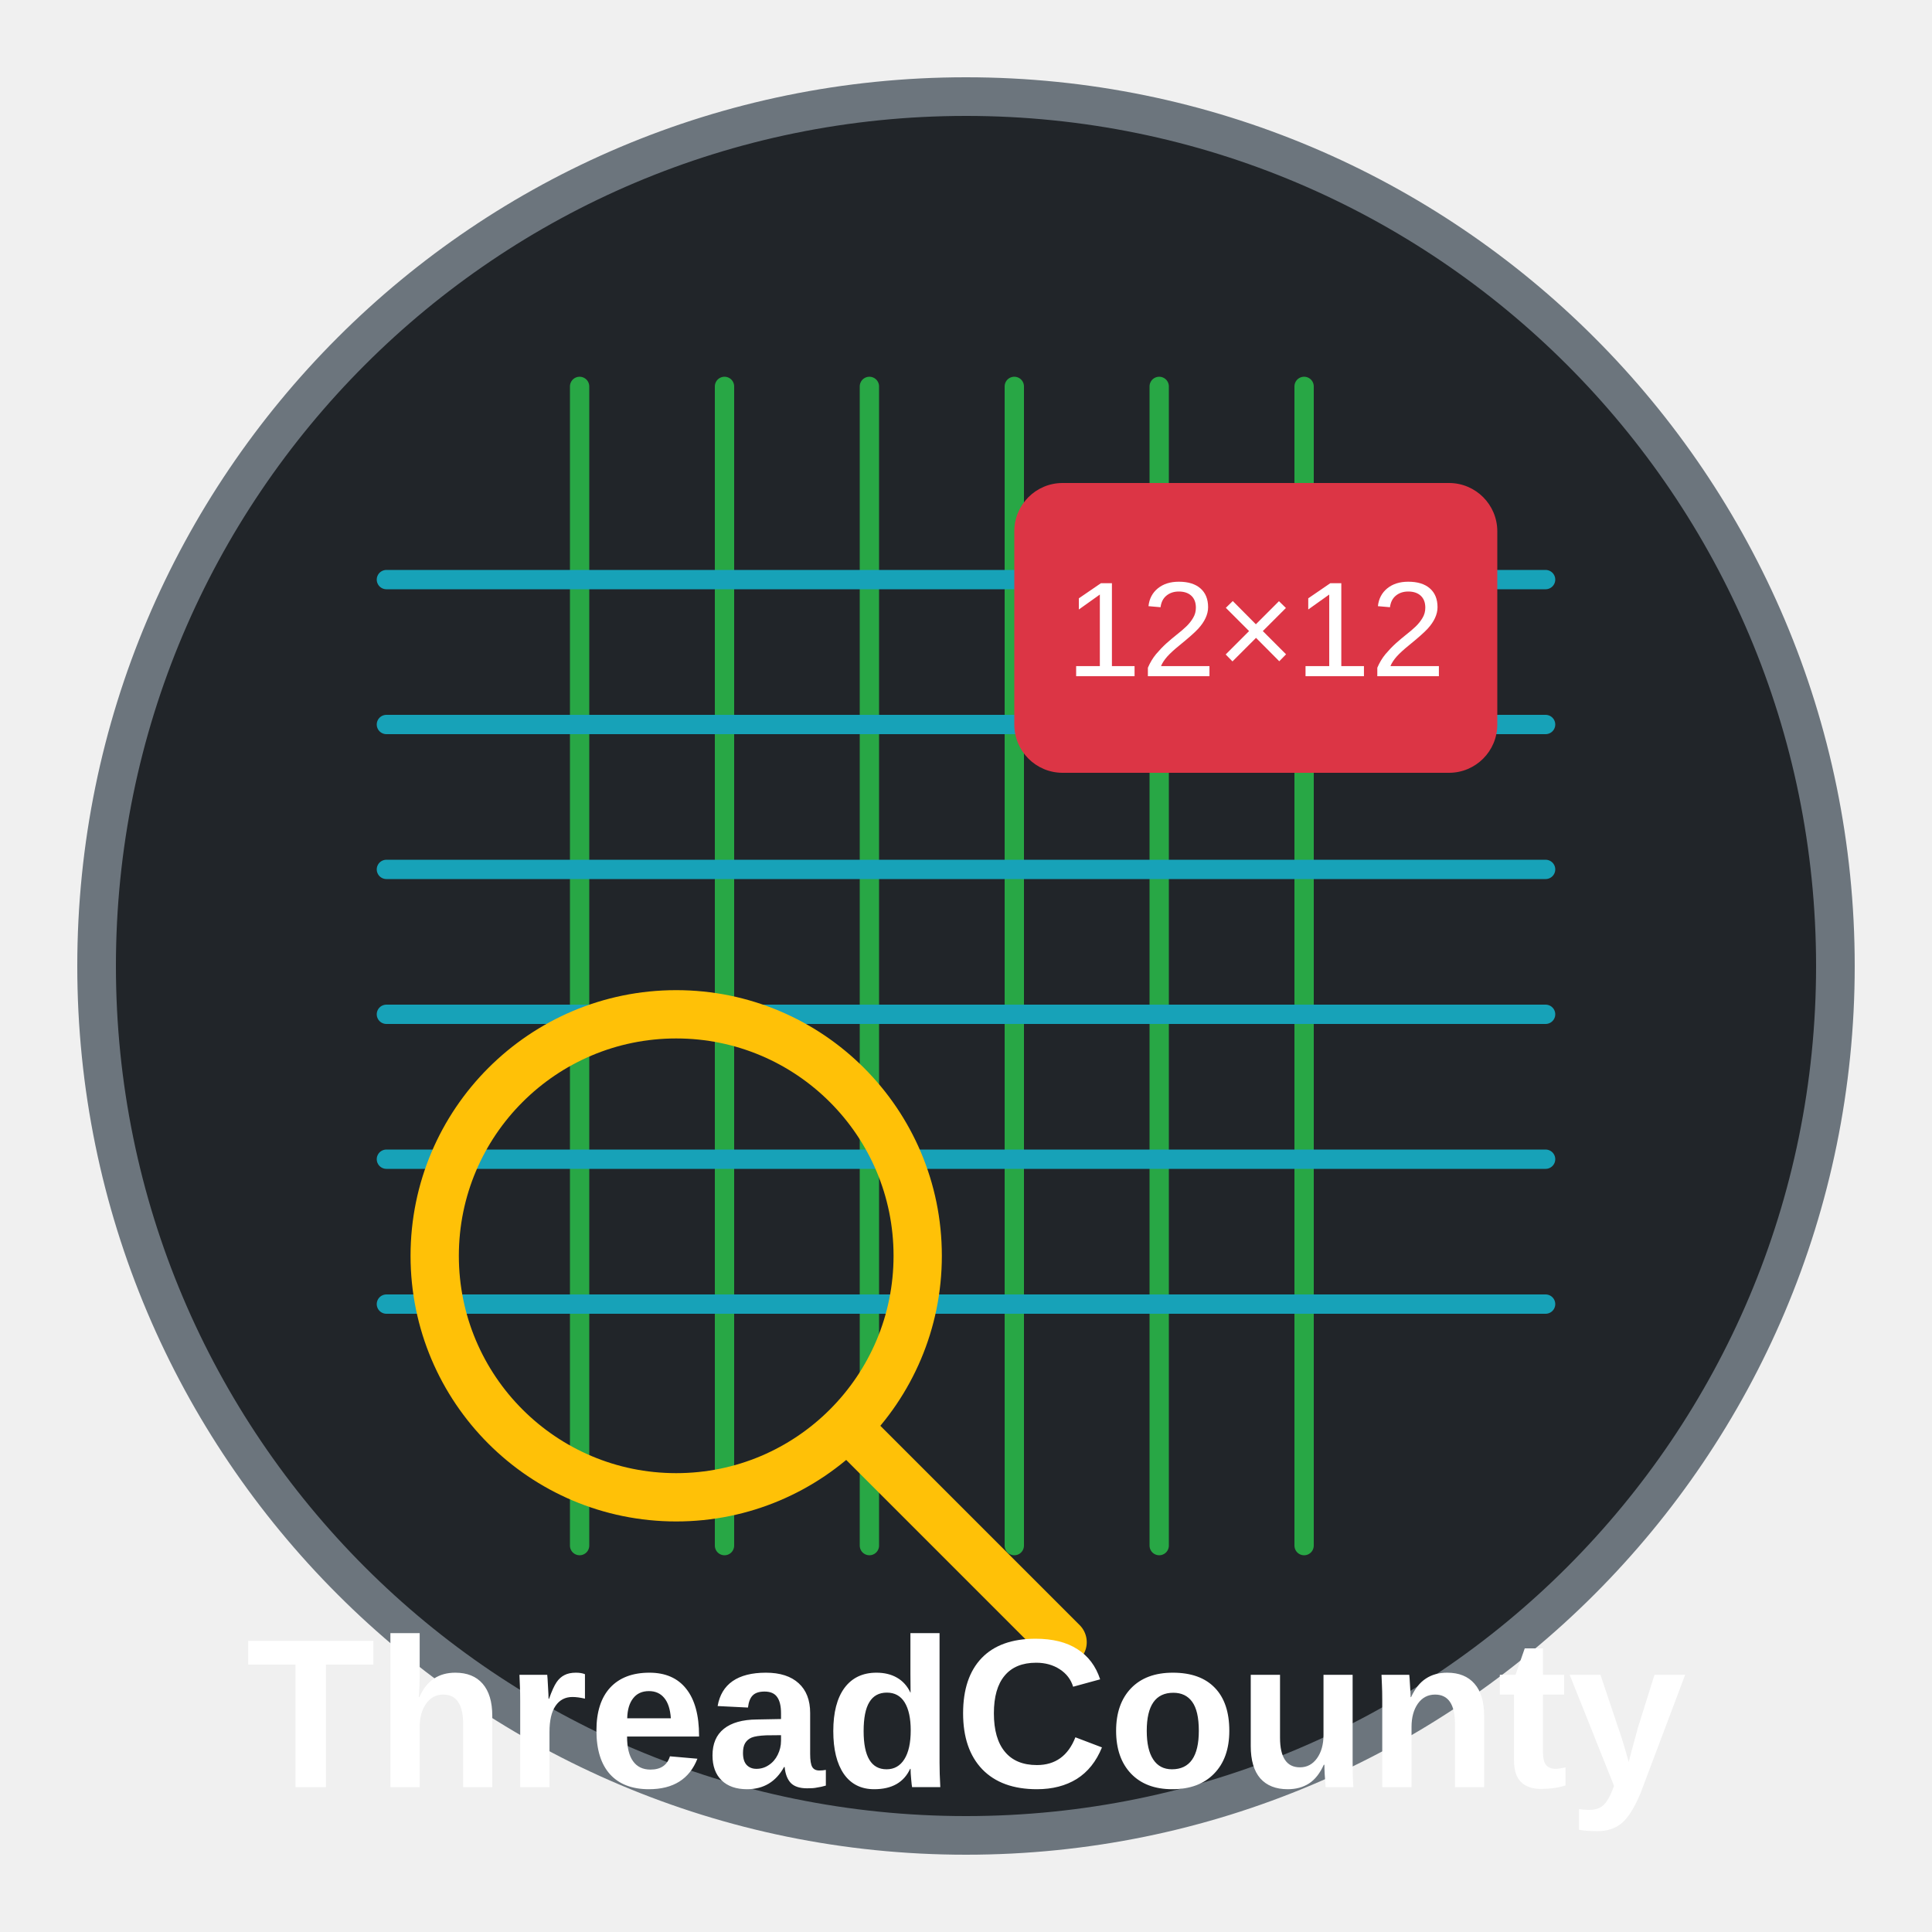
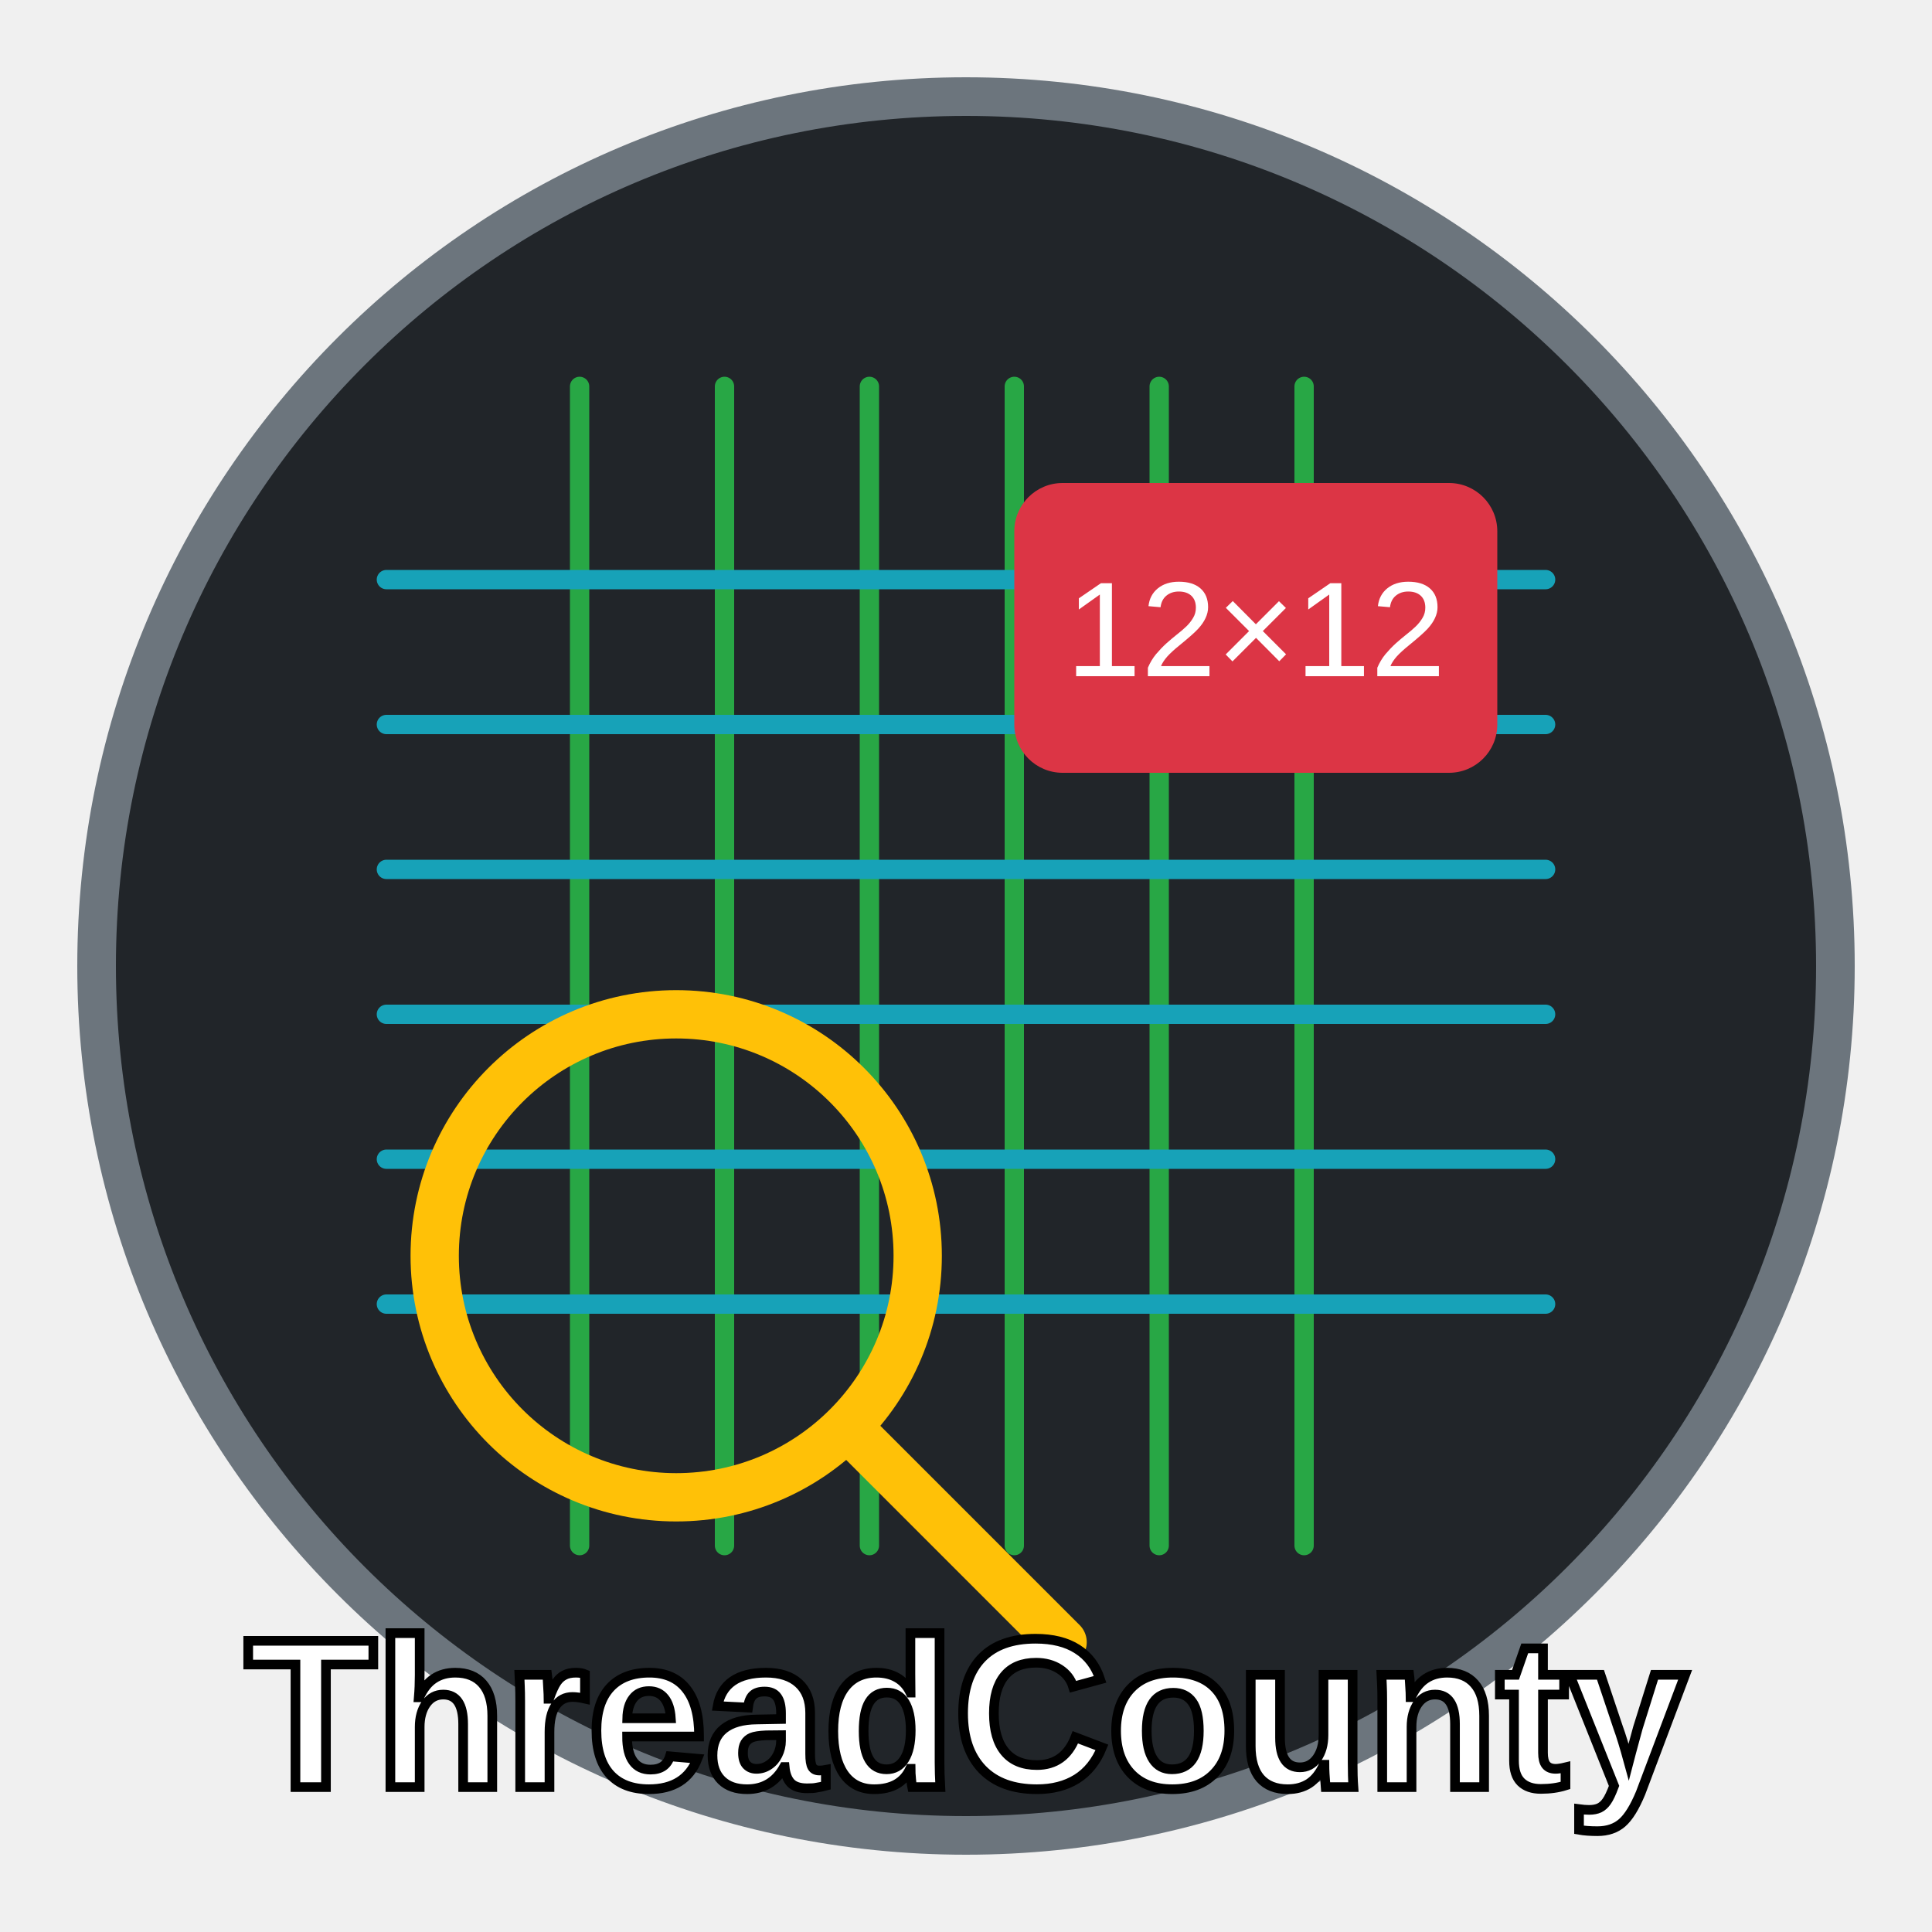
<svg xmlns="http://www.w3.org/2000/svg" width="200" height="200" viewBox="0 0 200 200">
  <circle cx="100" cy="100" r="90" fill="#212529" stroke="#6c757d" stroke-width="4" />
  <g stroke-width="2" stroke-linecap="round">
    <line x1="60" y1="40" x2="60" y2="160" stroke="#28a745" />
    <line x1="75" y1="40" x2="75" y2="160" stroke="#28a745" />
    <line x1="90" y1="40" x2="90" y2="160" stroke="#28a745" />
    <line x1="105" y1="40" x2="105" y2="160" stroke="#28a745" />
    <line x1="120" y1="40" x2="120" y2="160" stroke="#28a745" />
    <line x1="135" y1="40" x2="135" y2="160" stroke="#28a745" />
    <line x1="40" y1="60" x2="160" y2="60" stroke="#17a2b8" />
    <line x1="40" y1="75" x2="160" y2="75" stroke="#17a2b8" />
    <line x1="40" y1="90" x2="160" y2="90" stroke="#17a2b8" />
    <line x1="40" y1="105" x2="160" y2="105" stroke="#17a2b8" />
    <line x1="40" y1="120" x2="160" y2="120" stroke="#17a2b8" />
    <line x1="40" y1="135" x2="160" y2="135" stroke="#17a2b8" />
  </g>
  <circle cx="70" cy="130" r="25" fill="none" stroke="#ffc107" stroke-width="5" />
  <line x1="88" y1="148" x2="110" y2="170" stroke="#ffc107" stroke-width="5" stroke-linecap="round" />
  <rect x="105" y="50" width="50" height="30" rx="5" fill="#dc3545" />
  <text x="130" y="70" font-family="Arial, sans-serif" font-size="14" text-anchor="middle" fill="#ffffff">12×12</text>
-   <text x="100" y="185" font-family="Arial, sans-serif" font-size="22" font-weight="bold" text-anchor="middle" fill="#ffffff">ThreadCounty</text>
+   <text x="100" y="185" font-family="Arial, sans-serif" font-size="22" font-weight="bold" text-anchor="middle" fill="#ffffff" stroke="black">ThreadCounty</text>
</svg>
